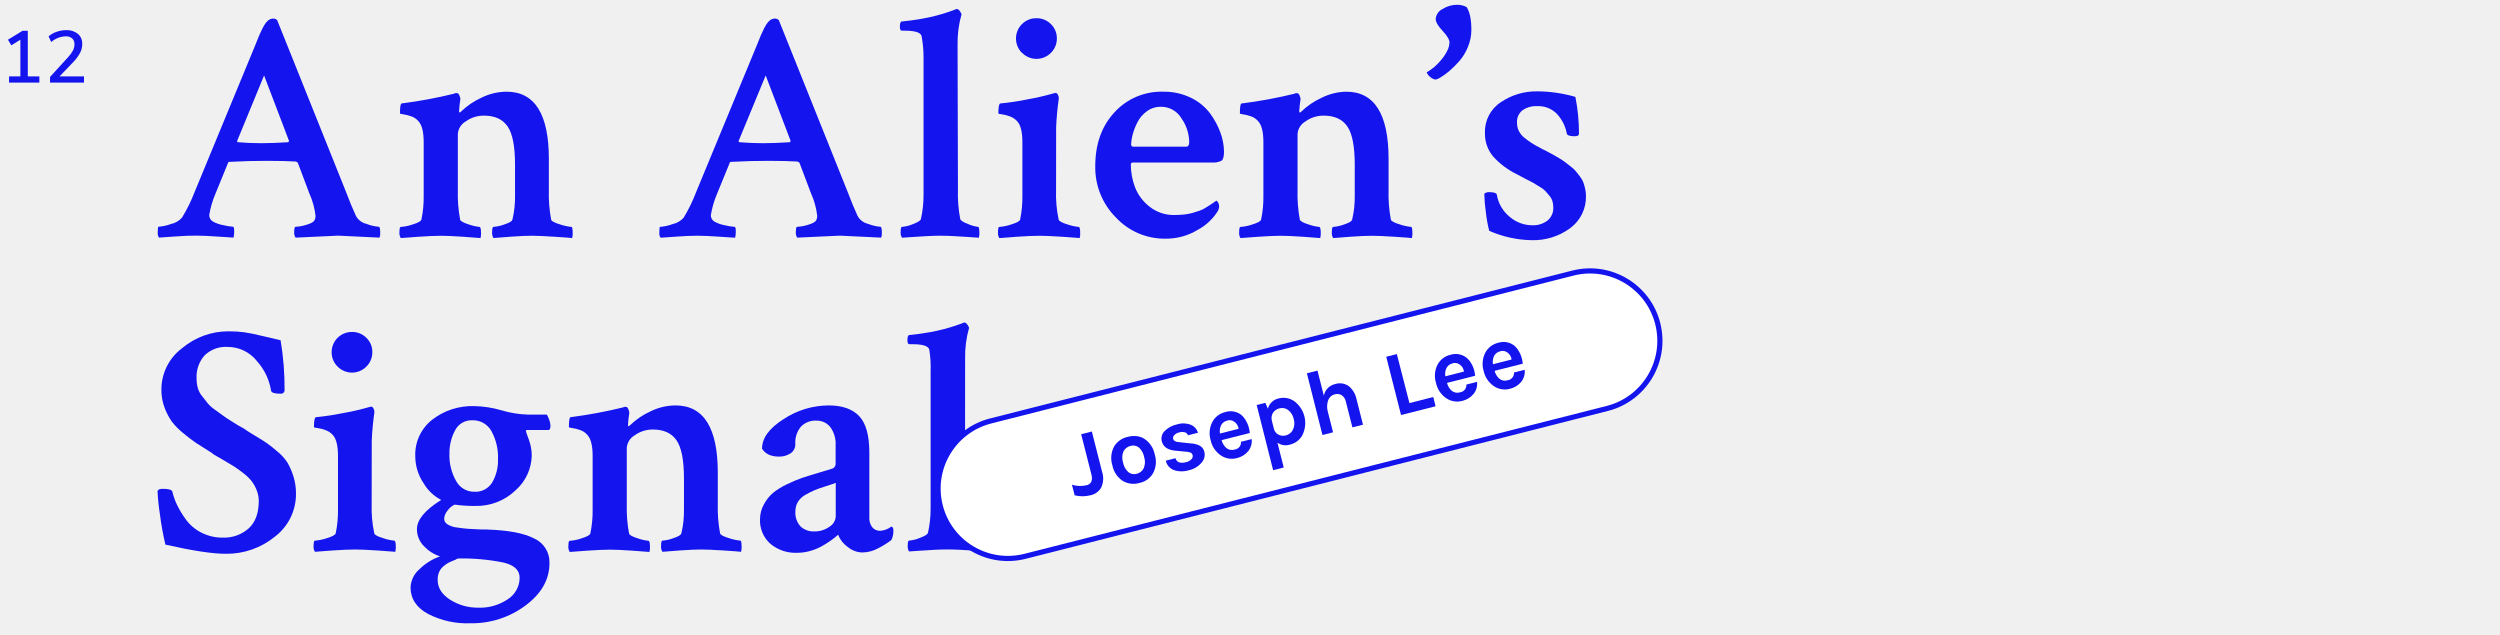
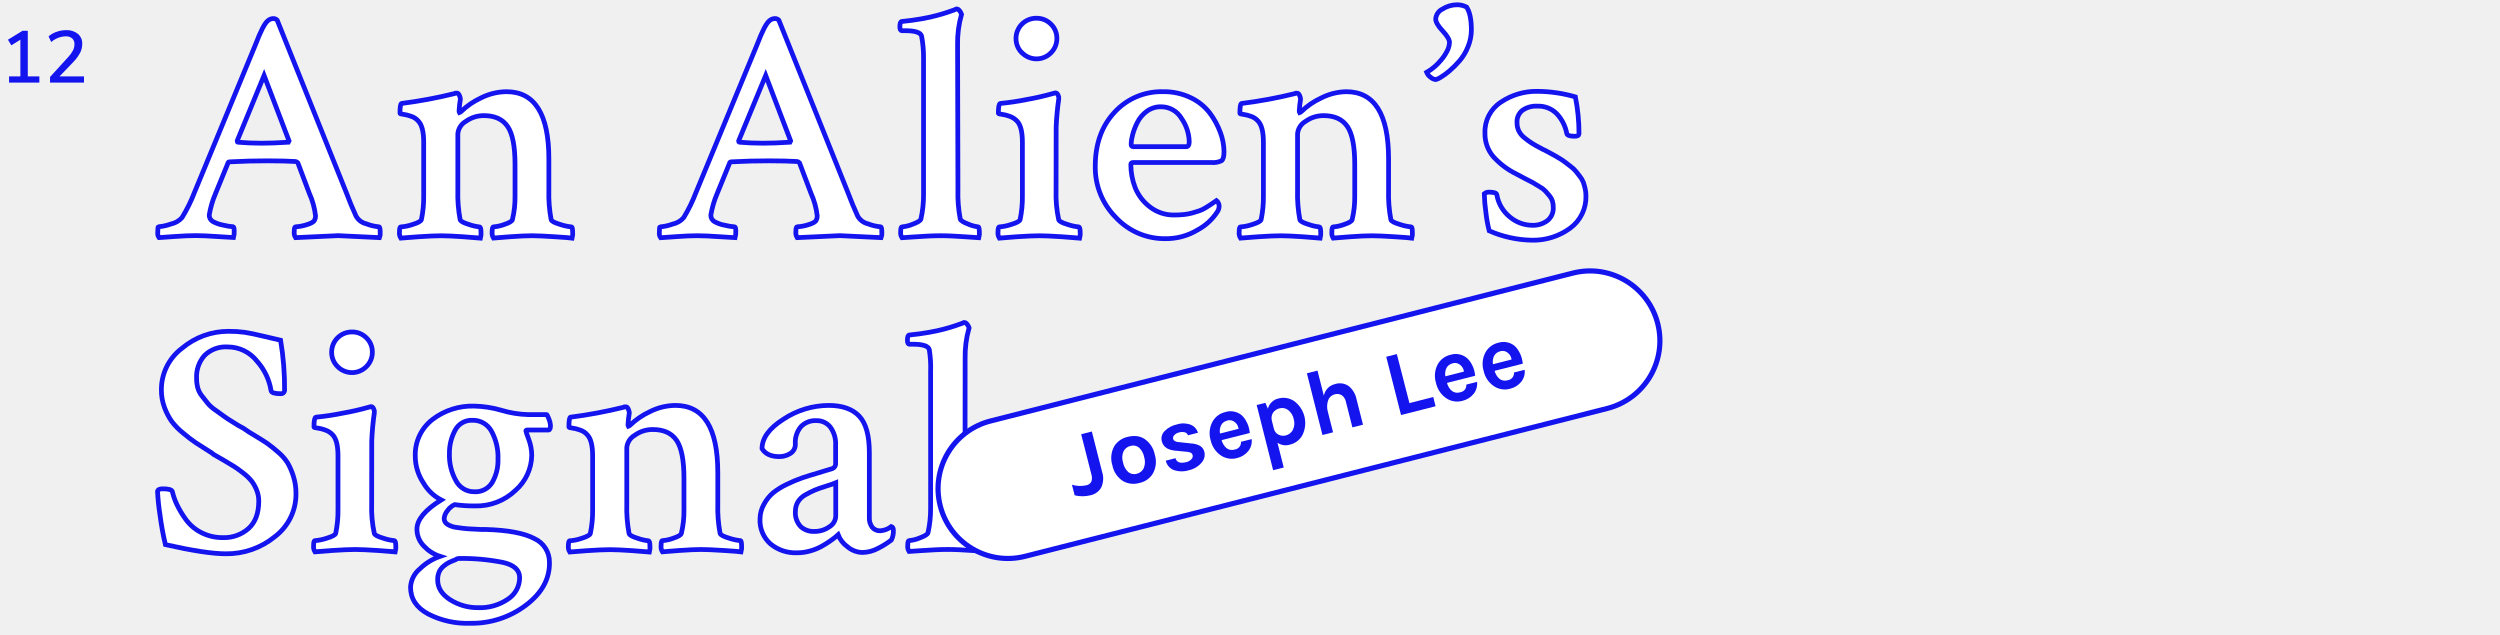
<svg xmlns="http://www.w3.org/2000/svg" id="Layer_1" data-name="Layer 1" viewBox="0 0 629.53 159.7">
  <defs>
-     <style>.cls-1{fill:#1414ef;}.cls-2{fill:#fff;stroke:#1414ef;stroke-miterlimit:10;stroke-width:1.3px;}</style>
+     <style>.cls-1{fill:#1414ef;}.cls-2,.cls-3{fill:#fff;stroke:#1414ef;stroke-miterlimit:10;}.cls-2{stroke-width:1.2px;}.cls-3{stroke-width:1.3px;}</style>
  </defs>
  <path class="cls-1" d="M7,19.23H9.91v1.57H2.28V19.23H5.13V10L2.85,11.41,2,10,5.67,7.75H7Z" />
  <path class="cls-1" d="M21.15,19.23v1.57H12.6V19.38l4.5-4.93a7.78,7.78,0,0,0,1.26-1.72,3.42,3.42,0,0,0,.39-1.54,1.94,1.94,0,0,0-.57-1.52,2.38,2.38,0,0,0-1.65-.52,5.82,5.82,0,0,0-3.63,1.43l-.67-1.41a5.66,5.66,0,0,1,2-1.15,7,7,0,0,1,2.39-.43,4.41,4.41,0,0,1,3,.94,3.16,3.16,0,0,1,1.09,2.53,4.89,4.89,0,0,1-.49,2.15,10,10,0,0,1-1.64,2.28L15,19.23Z" />
-   <path class="cls-1" d="M69.8,5.08,87.15,48.37q1.24,3.3,2.48,6a4,4,0,0,0,2.64,2,11,11,0,0,0,3.14.74c.22,0,.33.5.33,1.49a2.78,2.78,0,0,1-.17,1.24q-9.91-.5-10.41-.5t-10.74.5a2.33,2.33,0,0,1-.33-1.53c0-.8.11-1.2.33-1.2a10.65,10.65,0,0,0,2.73-.5q1.73-.5,2.06-1.16a2.36,2.36,0,0,0,.25-1.07,19,19,0,0,0-1.57-5.7L75,41a.91.91,0,0,0-.58-.33q-2.64-.16-7.1-.17t-9.42.25c-.33,0-.5.11-.5.33l-3.14,7.68a23.46,23.46,0,0,0-1.57,5.37,1.84,1.84,0,0,0,.91,1.65,8.27,8.27,0,0,0,2.6.91,14.26,14.26,0,0,0,2.52.41q.25.08.25,1.16a5.39,5.39,0,0,1-.17,1.57q-.41,0-3.88-.25t-5.62-.25q-2.15,0-5.08.21l-4.17.29a1.76,1.76,0,0,1-.33-1.24c0-1,.05-1.49.17-1.49a11.94,11.94,0,0,0,3.18-.7,5.1,5.1,0,0,0,2.77-1.61A39.26,39.26,0,0,0,49,48.37L64.35,11.2q1.9-5,3.06-5.95a2.11,2.11,0,0,1,1.4-.58A1.35,1.35,0,0,1,69.8,5.08ZM59.89,35.81q2.89.25,5.95.25,2.89,0,6.77-.25l.17-.33L66.5,19,59.72,35.48C59.72,35.71,59.78,35.81,59.89,35.81Z" />
-   <path class="cls-1" d="M127.55,23.09q10.66,0,10.66,16.94v7.85a34.56,34.56,0,0,0,.58,7.44q.16.58,2.27,1.2a12.65,12.65,0,0,0,2.85.62c.17,0,.26.4.29,1.2a4.69,4.69,0,0,1-.12,1.61q-.5-.08-4.34-.33T134,59.36q-2,0-5.49.25t-4.25.33a2.42,2.42,0,0,1-.33-1.57q0-1.24.33-1.24a9.82,9.82,0,0,0,2.77-.62q1.86-.62,2-1.2a23.72,23.72,0,0,0,.66-6V41.43q0-6.86-1.86-9.58t-5.91-2.73a7.65,7.65,0,0,0-4.63,1.45,4,4,0,0,0-2,3.1V47.88a34.6,34.6,0,0,0,.58,7.44q.16.58,2.19,1.2a11.88,11.88,0,0,0,2.69.62c.22,0,.34.4.37,1.2a4.67,4.67,0,0,1-.12,1.61q-.66-.08-4.34-.33t-5.58-.25q-2,0-5.74.25t-4.42.33a2.42,2.42,0,0,1-.33-1.57q0-1.24.33-1.24a11.52,11.52,0,0,0,3-.62q2-.62,2.19-1.2a27,27,0,0,0,.58-6V35.81q0-3.88-1.32-5.29a4,4,0,0,0-1.86-1.24,9.41,9.41,0,0,0-2-.5c-.52-.05-.79-.14-.79-.25q0-2.4.41-2.48a117.19,117.19,0,0,0,13.3-2.48.54.54,0,0,1,.21-.12.79.79,0,0,1,.25,0h.21c.22,0,.41.19.58.58a2.52,2.52,0,0,1,.25.91,28.17,28.17,0,0,0-.33,3,.65.65,0,0,0,.08.41,1.23,1.23,0,0,0,.41-.25,18.32,18.32,0,0,1,5.08-3.47A14.46,14.46,0,0,1,127.55,23.09Z" />
-   <path class="cls-1" d="M196.12,5.08l17.35,43.29q1.24,3.3,2.48,6a4,4,0,0,0,2.64,2,11,11,0,0,0,3.14.74q.33,0,.33,1.49a2.78,2.78,0,0,1-.17,1.24q-9.91-.5-10.41-.5t-10.74.5a2.33,2.33,0,0,1-.33-1.53c0-.8.11-1.2.33-1.2a10.64,10.64,0,0,0,2.73-.5q1.74-.5,2.07-1.16a2.37,2.37,0,0,0,.25-1.07,19,19,0,0,0-1.57-5.7L201.32,41a.91.91,0,0,0-.58-.33q-2.64-.16-7.1-.17t-9.42.25c-.33,0-.5.11-.5.33l-3.14,7.68A23.45,23.45,0,0,0,179,54.16a1.84,1.84,0,0,0,.91,1.65,8.28,8.28,0,0,0,2.6.91,14.25,14.25,0,0,0,2.52.41q.25.08.25,1.16a5.43,5.43,0,0,1-.17,1.57q-.41,0-3.88-.25t-5.62-.25q-2.15,0-5.08.21l-4.17.29a1.76,1.76,0,0,1-.33-1.24q0-1.49.17-1.49a11.93,11.93,0,0,0,3.18-.7,5.09,5.09,0,0,0,2.77-1.61,39.26,39.26,0,0,0,3.14-6.44L190.66,11.2q1.9-5,3.06-5.95a2.11,2.11,0,0,1,1.4-.58A1.35,1.35,0,0,1,196.12,5.08ZM186.2,35.81q2.89.25,5.95.25,2.89,0,6.77-.25l.17-.33L192.81,19,186,35.48C186,35.71,186.09,35.81,186.2,35.81Z" />
-   <path class="cls-1" d="M241.22,47.71a33.86,33.86,0,0,0,.58,7.44q.16.58,2,1.28a9,9,0,0,0,2.52.7c.17,0,.26.39.29,1.16a4.51,4.51,0,0,1-.12,1.57l-3.1-.21-3.51-.21q-1.57-.08-3-.08-1.57,0-3.14.08l-3.47.21-3.14.21a2.33,2.33,0,0,1-.33-1.53c0-.8.11-1.2.33-1.2a8.83,8.83,0,0,0,2.77-.7q1.86-.7,2-1.28a27.41,27.41,0,0,0,.66-6.11V14.67a28.8,28.8,0,0,0-.5-5.62q-.41-1.32-4.13-1.32h-.83q-.5,0-.5-1,0-1.32.5-1.32,2.56-.25,4.87-.66t3.84-.83q1.53-.41,2.64-.78t1.78-.62l.58-.25h.17c.22,0,.45.17.7.5a2.54,2.54,0,0,1,.45.83,26.1,26.1,0,0,0-1,7.77Z" />
-   <path class="cls-1" d="M265.93,47.88a30.36,30.36,0,0,0,.66,7.44q.16.58,2.23,1.2a12.15,12.15,0,0,0,2.81.62c.22,0,.34.4.37,1.2a4.7,4.7,0,0,1-.12,1.61q-.58-.08-4.42-.33t-5.66-.25q-2.07,0-5.82.25t-4.34.33a2.42,2.42,0,0,1-.33-1.57q0-1.24.33-1.24a12,12,0,0,0,3-.62q2.06-.62,2.23-1.2a27,27,0,0,0,.58-6V35.81q0-3.88-1.32-5.29a4.59,4.59,0,0,0-1.9-1.24,8.67,8.67,0,0,0-2-.5c-.55-.05-.83-.14-.83-.25q0-2.4.5-2.48a63.42,63.42,0,0,0,6.69-1,64.77,64.77,0,0,0,6.53-1.49,4.79,4.79,0,0,0,.66-.17q.41,0,.66.58a1.53,1.53,0,0,1,.17.91,70.85,70.85,0,0,0-.66,7.1ZM257.33,13.3a5,5,0,0,1-1.49-3.63A5.08,5.08,0,0,1,261,4.59a5,5,0,0,1,3.64,1.49,4.89,4.89,0,0,1,1.49,3.59,5,5,0,0,1-1.49,3.63,5.09,5.09,0,0,1-7.27,0Z" />
-   <path class="cls-1" d="M292.94,23.09a15.31,15.31,0,0,1,6.94,1.53,13.07,13.07,0,0,1,4.79,3.88,19.21,19.21,0,0,1,2.64,4.87,14.24,14.24,0,0,1,.91,4.83q0,1.82-.62,2.27a4.69,4.69,0,0,1-2.52.45H285.34q-.58,0-.58.5a16.06,16.06,0,0,0,1.07,5.78,11.36,11.36,0,0,0,3.68,4.87,9.72,9.72,0,0,0,6.24,2.07,22.66,22.66,0,0,0,2.4-.12,12.37,12.37,0,0,0,2.15-.41q1-.29,1.73-.54a7.09,7.09,0,0,0,1.53-.74l1.12-.7q.33-.21,1.65-1.12a1.36,1.36,0,0,1,.41.5,1.6,1.6,0,0,1,.25.83,2.54,2.54,0,0,1-.5,1.57,13.45,13.45,0,0,1-4.87,4.46,15.33,15.33,0,0,1-8.18,2.23A16.73,16.73,0,0,1,281,54.77a17.82,17.82,0,0,1-5.2-12.93q0-8.34,4.83-13.55A16,16,0,0,1,292.94,23.09Zm-.58,3.8A5.84,5.84,0,0,0,288.81,28a7.79,7.79,0,0,0-2.4,2.81,15.76,15.76,0,0,0-1.2,3.1,10.08,10.08,0,0,0-.37,2.44c0,.39.17.58.5.58h13.38q.74,0,.74-1.24a10.71,10.71,0,0,0-1.94-5.87A5.92,5.92,0,0,0,292.36,26.89Z" />
-   <path class="cls-1" d="M339,23.09q10.66,0,10.66,16.94v7.85a34.56,34.56,0,0,0,.58,7.44q.16.58,2.27,1.2a12.65,12.65,0,0,0,2.85.62c.17,0,.26.4.29,1.2a4.7,4.7,0,0,1-.12,1.61q-.5-.08-4.34-.33t-5.74-.25q-2,0-5.49.25t-4.25.33a2.42,2.42,0,0,1-.33-1.57q0-1.24.33-1.24a9.82,9.82,0,0,0,2.77-.62q1.86-.62,2-1.2a23.72,23.72,0,0,0,.66-6V41.43q0-6.86-1.86-9.58t-5.91-2.73a7.65,7.65,0,0,0-4.63,1.45,4,4,0,0,0-2,3.1V47.88a34.56,34.56,0,0,0,.58,7.44q.16.58,2.19,1.2a11.88,11.88,0,0,0,2.69.62c.22,0,.34.4.37,1.2a4.68,4.68,0,0,1-.12,1.61q-.66-.08-4.34-.33t-5.58-.25q-2,0-5.74.25t-4.42.33a2.42,2.42,0,0,1-.33-1.57q0-1.24.33-1.24a11.52,11.52,0,0,0,3-.62q2-.62,2.19-1.2a27,27,0,0,0,.58-6V35.81q0-3.88-1.32-5.29A4,4,0,0,0,315,29.29a9.41,9.41,0,0,0-2-.5c-.52-.05-.78-.14-.78-.25q0-2.4.41-2.48A117.17,117.17,0,0,0,326,23.59a.54.54,0,0,1,.21-.12.78.78,0,0,1,.25,0h.21c.22,0,.41.19.58.58a2.51,2.51,0,0,1,.25.91,28.12,28.12,0,0,0-.33,3,.65.65,0,0,0,.08.41,1.22,1.22,0,0,0,.41-.25,18.32,18.32,0,0,1,5.08-3.47A14.46,14.46,0,0,1,339,23.09Z" />
-   <path class="cls-1" d="M370.51,7.56a11.08,11.08,0,0,1-.87,4.25,12.38,12.38,0,0,1-2.11,3.51A24.55,24.55,0,0,1,365,17.85a15.82,15.82,0,0,1-2.27,1.65,3.81,3.81,0,0,1-1.2.54,2.39,2.39,0,0,1-1.28-.58,2.82,2.82,0,0,1-1-1.24,13,13,0,0,0,3.63-3.1,11.29,11.29,0,0,0,1.78-2.81A5.15,5.15,0,0,0,365,10.7q0-1.07-1.74-2.93t-1.73-3a3,3,0,0,1,1.69-2.48A6.88,6.88,0,0,1,367,1.2a5.15,5.15,0,0,1,2.31.58Q370.51,3.6,370.51,7.56Z" />
-   <path class="cls-1" d="M387.12,23a35.14,35.14,0,0,1,9.58,1.4,46.9,46.9,0,0,1,.91,9.25q0,.66-1.07.66-1.82,0-2-.66a10,10,0,0,0-2.44-4.92,6.46,6.46,0,0,0-5-2,5.93,5.93,0,0,0-3.76,1.07A3.67,3.67,0,0,0,382,30.86a4.8,4.8,0,0,0,.45,2.11,5.16,5.16,0,0,0,1.49,1.78,20.3,20.3,0,0,0,1.82,1.32q.78.5,2.35,1.32a5.35,5.35,0,0,0,.83.41l1.24.66,1.36.74,1.32.78a15.09,15.09,0,0,1,1.45,1l1.28,1a6.5,6.5,0,0,1,1.24,1.16q.37.5,1,1.28a5.32,5.32,0,0,1,.87,1.49,15.68,15.68,0,0,1,.45,1.57,7.67,7.67,0,0,1,.21,1.78,9.74,9.74,0,0,1-4,8.22,15.67,15.67,0,0,1-9.71,3A27.59,27.59,0,0,1,375,58.12a33,33,0,0,1-.83-4.58,40.35,40.35,0,0,1-.41-4.75,1.75,1.75,0,0,1,1.16-.41q1.9,0,2,.66a9.12,9.12,0,0,0,3.26,5.58,8.81,8.81,0,0,0,5.66,2.11,6,6,0,0,0,3.8-1.16,4,4,0,0,0,1.49-3.39,5.44,5.44,0,0,0-.21-1.53,4.06,4.06,0,0,0-.79-1.4l-1-1.16A6,6,0,0,0,387.66,47q-1.12-.66-1.65-1l-2.07-1.07q-1.53-.78-2.11-1.12A19.22,19.22,0,0,1,376,39.41a8.83,8.83,0,0,1-2.07-5.91,8.87,8.87,0,0,1,4-7.77A15.92,15.92,0,0,1,387.12,23Z" />
-   <path class="cls-1" d="M40.64,98.13a13,13,0,0,1,5.21-10.45,18.05,18.05,0,0,1,11.73-4.25,28.87,28.87,0,0,1,4,.25q1.74.25,4.83,1t4.25,1a73.67,73.67,0,0,1,1,12.72.9.9,0,0,1-1,.74q-2.23,0-2.4-.74A14.52,14.52,0,0,0,64.76,91a9.38,9.38,0,0,0-7.44-3.64,7.62,7.62,0,0,0-5.82,2.15,8.09,8.09,0,0,0-2,5.78,9.32,9.32,0,0,0,.29,2.35,5.81,5.81,0,0,0,1.16,2.19q.87,1.08,1.4,1.78a9.8,9.8,0,0,0,2.07,1.78q1.53,1.08,2.06,1.49t2.48,1.61a25,25,0,0,0,2.35,1.36,30.41,30.41,0,0,0,2.77,1.78q2.27,1.36,3.18,2a33.75,33.75,0,0,1,2.64,2.11,11.9,11.9,0,0,1,2.52,2.81,17,17,0,0,1,1.45,3.35,13.92,13.92,0,0,1,.66,4.34,13.41,13.41,0,0,1-5.33,10.91,19.11,19.11,0,0,1-12.35,4.3q-5,0-15.2-2.31a72.36,72.36,0,0,1-1.36-7.48,56,56,0,0,1-.62-5.91q.08-.66,1.32-.66,2.15,0,2.4.66A16.07,16.07,0,0,0,44.52,127a24,24,0,0,0,2.27,3.8,10.89,10.89,0,0,0,3.88,3.3,11.62,11.62,0,0,0,5.49,1.28,9.25,9.25,0,0,0,6.44-2.31q2.56-2.31,2.56-6.94a7.19,7.19,0,0,0-.54-2.73,9.53,9.53,0,0,0-1.24-2.23,12.09,12.09,0,0,0-2.07-2q-1.36-1.07-2.27-1.65t-2.68-1.61l-2.52-1.45a5.67,5.67,0,0,0-.91-.66q-2.4-1.49-3.63-2.31a39.76,39.76,0,0,1-3.18-2.44,16.33,16.33,0,0,1-2.93-3,15.6,15.6,0,0,1-1.78-3.47A12.42,12.42,0,0,1,40.64,98.13Z" />
-   <path class="cls-1" d="M93.59,126.88a30.36,30.36,0,0,0,.66,7.44q.16.58,2.23,1.2a12.15,12.15,0,0,0,2.81.62c.22,0,.34.4.37,1.2a4.67,4.67,0,0,1-.12,1.61q-.58-.08-4.42-.33t-5.66-.25q-2.07,0-5.82.25t-4.34.33a2.42,2.42,0,0,1-.33-1.57q0-1.24.33-1.24a12,12,0,0,0,3-.62q2.06-.62,2.23-1.2a27,27,0,0,0,.58-6V114.81q0-3.88-1.32-5.29a4.58,4.58,0,0,0-1.9-1.24,8.68,8.68,0,0,0-2-.5c-.55-.05-.83-.14-.83-.25q0-2.4.5-2.48a63.43,63.43,0,0,0,6.69-1,64.74,64.74,0,0,0,6.53-1.49,4.75,4.75,0,0,0,.66-.17q.41,0,.66.58a1.53,1.53,0,0,1,.17.91,70.85,70.85,0,0,0-.66,7.1ZM85,92.3a5,5,0,0,1-1.49-3.63,5.08,5.08,0,0,1,5.12-5.08,5,5,0,0,1,3.64,1.49,4.89,4.89,0,0,1,1.49,3.59,5,5,0,0,1-1.49,3.63,5.09,5.09,0,0,1-7.27,0Z" />
-   <path class="cls-1" d="M119.45,102.26a26.18,26.18,0,0,1,6.86,1.07,25.46,25.46,0,0,0,6.61,1.07h4.71c.11,0,.3.36.58,1.07a5.07,5.07,0,0,1,.41,1.65q0,1.16-.5,1.16h-5.37c-.22,0-.33.08-.33.25s.25.77.74,2.15a11.7,11.7,0,0,1,.74,4,12,12,0,0,1-4.09,8.8,14.16,14.16,0,0,1-10.2,3.92,34.19,34.19,0,0,1-5.12-.33,4.43,4.43,0,0,0-1.82,1.53,3.52,3.52,0,0,0-.83,2,1.7,1.7,0,0,0,.79,1.4,5.54,5.54,0,0,0,2.44.83q1.65.25,2.81.33t3.3.17h1.24q8.26.25,12.1,2.27a6.5,6.5,0,0,1,3.84,6.07q.08,6.2-5.95,10.74a22.57,22.57,0,0,1-14,4.54,21.47,21.47,0,0,1-10.53-2.31q-4.5-2.4-4.5-6.77a6.43,6.43,0,0,1,2.35-4.63,13.67,13.67,0,0,1,5.08-3.14,9.43,9.43,0,0,1-4-2.52,6,6,0,0,1-1.82-4.34q0-3.55,6.11-7.35a10.94,10.94,0,0,1-4.46-4.25,12.15,12.15,0,0,1-2.07-6.73,11.15,11.15,0,0,1,4.3-9.25A16.42,16.42,0,0,1,119.45,102.26Zm11.4,43.21q0-2.89-4.17-3.84a52.47,52.47,0,0,0-11.19-1,1.34,1.34,0,0,0-.41.08,3.71,3.71,0,0,0-.41.25q-1.07.41-1.65.7a7.11,7.11,0,0,0-1.32.91,4,4,0,0,0-1.12,1.45,4.8,4.8,0,0,0-.37,2q0,3,3.14,5a12.87,12.87,0,0,0,7,2,12.48,12.48,0,0,0,7.56-2.15A6.44,6.44,0,0,0,130.85,145.46Zm-17.68-31.23a13.08,13.08,0,0,0,1.65,6.82,5.13,5.13,0,0,0,4.63,2.77,4.91,4.91,0,0,0,4.5-2.35,11,11,0,0,0,1.45-5.82,13.57,13.57,0,0,0-1.65-7.1,5.28,5.28,0,0,0-4.79-2.73,4.66,4.66,0,0,0-4.38,2.56A12,12,0,0,0,113.17,114.24Z" />
-   <path class="cls-1" d="M170.09,102.09q10.66,0,10.66,16.94v7.85a34.56,34.56,0,0,0,.58,7.44q.16.58,2.27,1.2a12.65,12.65,0,0,0,2.85.62c.17,0,.26.4.29,1.2a4.69,4.69,0,0,1-.12,1.61q-.5-.08-4.34-.33t-5.74-.25q-2,0-5.49.25t-4.25.33a2.42,2.42,0,0,1-.33-1.57q0-1.24.33-1.24a9.82,9.82,0,0,0,2.77-.62q1.86-.62,2-1.2a23.72,23.72,0,0,0,.66-6v-7.85q0-6.86-1.86-9.58t-5.91-2.73a7.65,7.65,0,0,0-4.63,1.45,4,4,0,0,0-2,3.1v14.21a34.6,34.6,0,0,0,.58,7.44q.16.58,2.19,1.2a11.88,11.88,0,0,0,2.69.62c.22,0,.34.4.37,1.2a4.67,4.67,0,0,1-.12,1.61q-.66-.08-4.34-.33t-5.58-.25q-2,0-5.74.25t-4.42.33a2.42,2.42,0,0,1-.33-1.57q0-1.24.33-1.24a11.52,11.52,0,0,0,3-.62q2-.62,2.19-1.2a27,27,0,0,0,.58-6V114.81q0-3.88-1.32-5.29a4,4,0,0,0-1.86-1.24,9.41,9.41,0,0,0-2-.5c-.52-.05-.79-.14-.79-.25q0-2.4.41-2.48a117.19,117.19,0,0,0,13.3-2.48.54.54,0,0,1,.21-.12.79.79,0,0,1,.25,0h.21c.22,0,.41.19.58.58a2.52,2.52,0,0,1,.25.91,28.17,28.17,0,0,0-.33,3,.65.65,0,0,0,.08.41,1.23,1.23,0,0,0,.41-.25,18.32,18.32,0,0,1,5.08-3.47A14.46,14.46,0,0,1,170.09,102.09Z" />
-   <path class="cls-1" d="M208.67,102.09q5.12,0,7.68,2.69t2.56,9.21v16.28a3.77,3.77,0,0,0,.74,2.52,2.48,2.48,0,0,0,2,.87,5.15,5.15,0,0,0,2.81-1.07c.33.11.5.41.5.91a4.91,4.91,0,0,1-.5,2.48,20.45,20.45,0,0,1-3.3,2.07,8.61,8.61,0,0,1-4,1.07,6,6,0,0,1-3.72-1.41,6.77,6.77,0,0,1-2.4-3.06l-.62.54q-.54.46-1.49,1.12a24.47,24.47,0,0,1-2.15,1.32,13.18,13.18,0,0,1-2.81,1.12,12,12,0,0,1-3.26.45,9.86,9.86,0,0,1-6.73-2.27,7.85,7.85,0,0,1-2.6-6.24,7.61,7.61,0,0,1,1-3.72,9.89,9.89,0,0,1,2.27-2.85,16.91,16.91,0,0,1,3.55-2.19,33.8,33.8,0,0,1,3.84-1.61q1.61-.54,4.13-1.28t3.51-1.07a1.3,1.3,0,0,0,.74-1.32v-4.54a7.09,7.09,0,0,0-1.32-4.54,4.31,4.31,0,0,0-3.55-1.65,5,5,0,0,0-3.88,1.53,6.18,6.18,0,0,0-1.4,4.34A2.68,2.68,0,0,1,199,114.2a5.14,5.14,0,0,1-2.81.78q-3.06,0-4.3-2,0-4,5.41-7.43A20.72,20.72,0,0,1,208.67,102.09ZM205,133.82a6.4,6.4,0,0,0,3.84-1.16,3.27,3.27,0,0,0,1.61-2.64v-8.43q-.58.25-2.44.83t-2.85,1a22.56,22.56,0,0,0-2.31,1.16,5,5,0,0,0-1.94,1.82,4.55,4.55,0,0,0-.62,2.31,5.09,5.09,0,0,0,1.32,3.88A4.75,4.75,0,0,0,205,133.82Z" />
-   <path class="cls-1" d="M243,126.71a33.9,33.9,0,0,0,.58,7.44q.16.58,2,1.28a9,9,0,0,0,2.52.7q.25,0,.29,1.16a4.5,4.5,0,0,1-.12,1.57l-3.1-.21-3.51-.21q-1.57-.08-3-.08-1.57,0-3.14.08l-3.47.21-3.14.21a2.33,2.33,0,0,1-.33-1.53c0-.8.11-1.2.33-1.2a8.83,8.83,0,0,0,2.77-.7q1.86-.7,2-1.28a27.38,27.38,0,0,0,.66-6.11V93.67A28.76,28.76,0,0,0,234,88q-.41-1.32-4.13-1.32H229q-.5,0-.5-1,0-1.32.5-1.32,2.56-.25,4.87-.66t3.84-.83q1.53-.41,2.64-.78t1.78-.62l.58-.25h.17c.22,0,.45.17.7.5a2.54,2.54,0,0,1,.45.83,26.11,26.11,0,0,0-1,7.77Z" />
-   <rect class="cls-2" x="233.89" y="86.86" width="186.41" height="35.17" rx="17.58" ry="17.58" transform="translate(-15.64 83.71) rotate(-14.25)" />
+   <path class="cls-2" d="M69.8,5.08,87.15,48.37q1.24,3.3,2.48,6a4,4,0,0,0,2.64,2,11,11,0,0,0,3.14.74c.22,0,.33.5.33,1.49a2.78,2.78,0,0,1-.17,1.24q-9.91-.5-10.41-.5t-10.74.5a2.33,2.33,0,0,1-.33-1.53c0-.8.11-1.2.33-1.2a10.65,10.65,0,0,0,2.73-.5q1.73-.5,2.06-1.16a2.36,2.36,0,0,0,.25-1.07,19,19,0,0,0-1.57-5.7L75,41a.91.91,0,0,0-.58-.33q-2.64-.16-7.1-.17t-9.42.25c-.33,0-.5.11-.5.33l-3.14,7.68a23.46,23.46,0,0,0-1.57,5.37,1.84,1.84,0,0,0,.91,1.65,8.27,8.27,0,0,0,2.6.91,14.26,14.26,0,0,0,2.52.41q.25.08.25,1.16a5.39,5.39,0,0,1-.17,1.57q-.41,0-3.88-.25t-5.62-.25q-2.15,0-5.08.21l-4.17.29a1.76,1.76,0,0,1-.33-1.24c0-1,.05-1.49.17-1.49a11.94,11.94,0,0,0,3.18-.7,5.1,5.1,0,0,0,2.77-1.61A39.26,39.26,0,0,0,49,48.37L64.35,11.2q1.9-5,3.06-5.95a2.11,2.11,0,0,1,1.4-.58A1.35,1.35,0,0,1,69.8,5.08ZM59.89,35.81q2.89.25,5.95.25,2.89,0,6.77-.25l.17-.33L66.5,19,59.72,35.48C59.72,35.71,59.78,35.81,59.89,35.81Z" />
+   <path class="cls-2" d="M127.55,23.09q10.66,0,10.66,16.94v7.85a34.56,34.56,0,0,0,.58,7.44q.16.58,2.27,1.2a12.65,12.65,0,0,0,2.85.62c.17,0,.26.4.29,1.2a4.69,4.69,0,0,1-.12,1.61q-.5-.08-4.34-.33T134,59.36q-2,0-5.49.25t-4.25.33a2.42,2.42,0,0,1-.33-1.57q0-1.24.33-1.24a9.82,9.82,0,0,0,2.77-.62q1.86-.62,2-1.2a23.72,23.72,0,0,0,.66-6V41.43q0-6.86-1.86-9.58t-5.91-2.73a7.65,7.65,0,0,0-4.63,1.45,4,4,0,0,0-2,3.1V47.88a34.6,34.6,0,0,0,.58,7.44q.16.58,2.19,1.2a11.88,11.88,0,0,0,2.69.62c.22,0,.34.4.37,1.2a4.67,4.67,0,0,1-.12,1.61q-.66-.08-4.34-.33t-5.58-.25q-2,0-5.74.25t-4.42.33a2.42,2.42,0,0,1-.33-1.57q0-1.24.33-1.24a11.52,11.52,0,0,0,3-.62q2-.62,2.19-1.2a27,27,0,0,0,.58-6V35.81q0-3.88-1.32-5.29a4,4,0,0,0-1.86-1.24,9.41,9.41,0,0,0-2-.5c-.52-.05-.79-.14-.79-.25q0-2.4.41-2.48a117.19,117.19,0,0,0,13.3-2.48.54.54,0,0,1,.21-.12.79.79,0,0,1,.25,0h.21c.22,0,.41.19.58.58a2.52,2.52,0,0,1,.25.91,28.17,28.17,0,0,0-.33,3,.65.65,0,0,0,.08.41,1.23,1.23,0,0,0,.41-.25,18.32,18.32,0,0,1,5.08-3.47A14.46,14.46,0,0,1,127.55,23.09Z" />
+   <path class="cls-2" d="M196.12,5.08l17.35,43.29q1.24,3.3,2.48,6a4,4,0,0,0,2.64,2,11,11,0,0,0,3.14.74q.33,0,.33,1.49a2.78,2.78,0,0,1-.17,1.24q-9.91-.5-10.41-.5t-10.74.5a2.33,2.33,0,0,1-.33-1.53c0-.8.11-1.2.33-1.2a10.64,10.64,0,0,0,2.73-.5q1.74-.5,2.07-1.16a2.37,2.37,0,0,0,.25-1.07,19,19,0,0,0-1.57-5.7L201.32,41a.91.91,0,0,0-.58-.33q-2.64-.16-7.1-.17t-9.42.25c-.33,0-.5.11-.5.33l-3.14,7.68A23.45,23.45,0,0,0,179,54.16a1.84,1.84,0,0,0,.91,1.65,8.28,8.28,0,0,0,2.6.91,14.25,14.25,0,0,0,2.52.41q.25.08.25,1.16a5.43,5.43,0,0,1-.17,1.57q-.41,0-3.88-.25t-5.62-.25q-2.15,0-5.08.21l-4.17.29a1.76,1.76,0,0,1-.33-1.24q0-1.49.17-1.49a11.93,11.93,0,0,0,3.18-.7,5.09,5.09,0,0,0,2.77-1.61,39.26,39.26,0,0,0,3.14-6.44L190.66,11.2q1.9-5,3.06-5.95a2.11,2.11,0,0,1,1.4-.58A1.35,1.35,0,0,1,196.12,5.08ZM186.2,35.81q2.89.25,5.95.25,2.89,0,6.77-.25l.17-.33L192.81,19,186,35.48C186,35.71,186.09,35.81,186.2,35.81Z" />
+   <path class="cls-2" d="M241.22,47.71a33.86,33.86,0,0,0,.58,7.44q.16.58,2,1.28a9,9,0,0,0,2.52.7c.17,0,.26.39.29,1.16a4.51,4.51,0,0,1-.12,1.57l-3.1-.21-3.51-.21q-1.57-.08-3-.08-1.57,0-3.14.08l-3.47.21-3.14.21a2.33,2.33,0,0,1-.33-1.53c0-.8.11-1.2.33-1.2a8.83,8.83,0,0,0,2.77-.7q1.86-.7,2-1.28a27.41,27.41,0,0,0,.66-6.11V14.67a28.8,28.8,0,0,0-.5-5.62q-.41-1.32-4.13-1.32h-.83q-.5,0-.5-1,0-1.32.5-1.32,2.56-.25,4.87-.66t3.84-.83q1.53-.41,2.64-.78t1.78-.62l.58-.25h.17c.22,0,.45.17.7.5a2.54,2.54,0,0,1,.45.83,26.1,26.1,0,0,0-1,7.77Z" />
+   <path class="cls-2" d="M265.93,47.88a30.36,30.36,0,0,0,.66,7.44q.16.58,2.23,1.2a12.15,12.15,0,0,0,2.81.62c.22,0,.34.4.37,1.2a4.7,4.7,0,0,1-.12,1.61q-.58-.08-4.42-.33t-5.66-.25q-2.07,0-5.82.25t-4.34.33a2.42,2.42,0,0,1-.33-1.57q0-1.24.33-1.24a12,12,0,0,0,3-.62q2.06-.62,2.23-1.2a27,27,0,0,0,.58-6V35.81q0-3.88-1.32-5.29a4.59,4.59,0,0,0-1.9-1.24,8.67,8.67,0,0,0-2-.5c-.55-.05-.83-.14-.83-.25q0-2.4.5-2.48a63.42,63.42,0,0,0,6.69-1,64.77,64.77,0,0,0,6.53-1.49,4.79,4.79,0,0,0,.66-.17q.41,0,.66.58a1.53,1.53,0,0,1,.17.91,70.85,70.85,0,0,0-.66,7.1ZM257.33,13.3a5,5,0,0,1-1.49-3.63A5.08,5.08,0,0,1,261,4.59a5,5,0,0,1,3.64,1.49,4.89,4.89,0,0,1,1.49,3.59,5,5,0,0,1-1.49,3.63,5.09,5.09,0,0,1-7.27,0Z" />
+   <path class="cls-2" d="M292.94,23.09a15.31,15.31,0,0,1,6.94,1.53,13.07,13.07,0,0,1,4.79,3.88,19.21,19.21,0,0,1,2.64,4.87,14.24,14.24,0,0,1,.91,4.83q0,1.82-.62,2.27a4.69,4.69,0,0,1-2.52.45H285.34q-.58,0-.58.5a16.06,16.06,0,0,0,1.07,5.78,11.36,11.36,0,0,0,3.68,4.87,9.72,9.72,0,0,0,6.24,2.07,22.66,22.66,0,0,0,2.4-.12,12.37,12.37,0,0,0,2.15-.41q1-.29,1.73-.54a7.09,7.09,0,0,0,1.53-.74l1.12-.7q.33-.21,1.65-1.12a1.36,1.36,0,0,1,.41.5,1.6,1.6,0,0,1,.25.83,2.54,2.54,0,0,1-.5,1.57,13.45,13.45,0,0,1-4.87,4.46,15.33,15.33,0,0,1-8.18,2.23A16.73,16.73,0,0,1,281,54.77a17.82,17.82,0,0,1-5.2-12.93q0-8.34,4.83-13.55A16,16,0,0,1,292.94,23.09Zm-.58,3.8A5.84,5.84,0,0,0,288.81,28a7.79,7.79,0,0,0-2.4,2.81,15.76,15.76,0,0,0-1.2,3.1,10.08,10.08,0,0,0-.37,2.44c0,.39.17.58.5.58h13.38q.74,0,.74-1.24a10.71,10.71,0,0,0-1.94-5.87A5.92,5.92,0,0,0,292.36,26.89Z" />
+   <path class="cls-2" d="M339,23.09q10.66,0,10.66,16.94v7.85a34.56,34.56,0,0,0,.58,7.44q.16.58,2.27,1.2a12.65,12.65,0,0,0,2.85.62c.17,0,.26.4.29,1.2a4.7,4.7,0,0,1-.12,1.61q-.5-.08-4.34-.33t-5.74-.25q-2,0-5.49.25t-4.25.33a2.42,2.42,0,0,1-.33-1.57q0-1.24.33-1.24a9.82,9.82,0,0,0,2.77-.62q1.86-.62,2-1.2a23.72,23.72,0,0,0,.66-6V41.43q0-6.86-1.86-9.58t-5.91-2.73a7.65,7.65,0,0,0-4.63,1.45,4,4,0,0,0-2,3.1V47.88a34.56,34.56,0,0,0,.58,7.44q.16.58,2.19,1.2a11.88,11.88,0,0,0,2.69.62c.22,0,.34.4.37,1.2a4.68,4.68,0,0,1-.12,1.61q-.66-.08-4.34-.33t-5.58-.25q-2,0-5.74.25t-4.42.33a2.42,2.42,0,0,1-.33-1.57q0-1.24.33-1.24a11.52,11.52,0,0,0,3-.62q2-.62,2.19-1.2a27,27,0,0,0,.58-6V35.81q0-3.88-1.32-5.29A4,4,0,0,0,315,29.29a9.41,9.41,0,0,0-2-.5c-.52-.05-.78-.14-.78-.25q0-2.4.41-2.48A117.17,117.17,0,0,0,326,23.59a.54.54,0,0,1,.21-.12.78.78,0,0,1,.25,0h.21c.22,0,.41.19.58.58a2.51,2.51,0,0,1,.25.91,28.12,28.12,0,0,0-.33,3,.65.65,0,0,0,.08.41,1.22,1.22,0,0,0,.41-.25,18.32,18.32,0,0,1,5.08-3.47A14.46,14.46,0,0,1,339,23.09Z" />
+   <path class="cls-2" d="M370.51,7.56a11.08,11.08,0,0,1-.87,4.25,12.38,12.38,0,0,1-2.11,3.51A24.55,24.55,0,0,1,365,17.85a15.82,15.82,0,0,1-2.27,1.65,3.81,3.81,0,0,1-1.2.54,2.39,2.39,0,0,1-1.28-.58,2.82,2.82,0,0,1-1-1.24,13,13,0,0,0,3.63-3.1,11.29,11.29,0,0,0,1.78-2.81A5.15,5.15,0,0,0,365,10.7q0-1.07-1.74-2.93t-1.73-3a3,3,0,0,1,1.69-2.48A6.88,6.88,0,0,1,367,1.2a5.15,5.15,0,0,1,2.31.58Q370.51,3.6,370.51,7.56Z" />
+   <path class="cls-2" d="M387.12,23a35.14,35.14,0,0,1,9.58,1.4,46.9,46.9,0,0,1,.91,9.25q0,.66-1.07.66-1.82,0-2-.66a10,10,0,0,0-2.44-4.92,6.46,6.46,0,0,0-5-2,5.93,5.93,0,0,0-3.76,1.07A3.67,3.67,0,0,0,382,30.86a4.8,4.8,0,0,0,.45,2.11,5.16,5.16,0,0,0,1.49,1.78,20.3,20.3,0,0,0,1.82,1.32q.78.5,2.35,1.32a5.35,5.35,0,0,0,.83.41l1.24.66,1.36.74,1.32.78a15.09,15.09,0,0,1,1.45,1l1.28,1a6.5,6.5,0,0,1,1.24,1.16q.37.5,1,1.28a5.32,5.32,0,0,1,.87,1.49,15.68,15.68,0,0,1,.45,1.57,7.67,7.67,0,0,1,.21,1.78,9.74,9.74,0,0,1-4,8.22,15.67,15.67,0,0,1-9.71,3A27.59,27.59,0,0,1,375,58.12a33,33,0,0,1-.83-4.58,40.35,40.35,0,0,1-.41-4.75,1.75,1.75,0,0,1,1.16-.41q1.9,0,2,.66a9.12,9.12,0,0,0,3.26,5.58,8.81,8.81,0,0,0,5.66,2.11,6,6,0,0,0,3.8-1.16,4,4,0,0,0,1.49-3.39,5.44,5.44,0,0,0-.21-1.53,4.06,4.06,0,0,0-.79-1.4l-1-1.16A6,6,0,0,0,387.66,47q-1.12-.66-1.65-1l-2.07-1.07q-1.53-.78-2.11-1.12A19.22,19.22,0,0,1,376,39.41a8.83,8.83,0,0,1-2.07-5.91,8.87,8.87,0,0,1,4-7.77A15.92,15.92,0,0,1,387.12,23Z" />
+   <path class="cls-2" d="M40.64,98.13a13,13,0,0,1,5.21-10.45,18.05,18.05,0,0,1,11.73-4.25,28.87,28.87,0,0,1,4,.25q1.74.25,4.83,1t4.25,1a73.67,73.67,0,0,1,1,12.72.9.9,0,0,1-1,.74q-2.23,0-2.4-.74A14.52,14.52,0,0,0,64.76,91a9.38,9.38,0,0,0-7.44-3.64,7.62,7.62,0,0,0-5.82,2.15,8.09,8.09,0,0,0-2,5.78,9.32,9.32,0,0,0,.29,2.35,5.81,5.81,0,0,0,1.16,2.19q.87,1.08,1.4,1.78a9.8,9.8,0,0,0,2.07,1.78q1.53,1.08,2.06,1.49t2.48,1.61a25,25,0,0,0,2.35,1.36,30.41,30.41,0,0,0,2.77,1.78q2.27,1.36,3.18,2a33.75,33.75,0,0,1,2.64,2.11,11.9,11.9,0,0,1,2.52,2.81,17,17,0,0,1,1.45,3.35,13.92,13.92,0,0,1,.66,4.34,13.41,13.41,0,0,1-5.33,10.91,19.11,19.11,0,0,1-12.35,4.3q-5,0-15.2-2.31a72.36,72.36,0,0,1-1.36-7.48,56,56,0,0,1-.62-5.91q.08-.66,1.32-.66,2.15,0,2.4.66A16.07,16.07,0,0,0,44.52,127a24,24,0,0,0,2.27,3.8,10.89,10.89,0,0,0,3.88,3.3,11.62,11.62,0,0,0,5.49,1.28,9.25,9.25,0,0,0,6.44-2.31q2.56-2.31,2.56-6.94a7.19,7.19,0,0,0-.54-2.73,9.53,9.53,0,0,0-1.24-2.23,12.09,12.09,0,0,0-2.07-2q-1.36-1.07-2.27-1.65t-2.68-1.61l-2.52-1.45a5.67,5.67,0,0,0-.91-.66q-2.4-1.49-3.63-2.31a39.76,39.76,0,0,1-3.18-2.44,16.33,16.33,0,0,1-2.93-3,15.6,15.6,0,0,1-1.78-3.47A12.42,12.42,0,0,1,40.64,98.13Z" />
+   <path class="cls-2" d="M93.59,126.88a30.36,30.36,0,0,0,.66,7.44q.16.58,2.23,1.2a12.15,12.15,0,0,0,2.81.62c.22,0,.34.4.37,1.2a4.67,4.67,0,0,1-.12,1.61q-.58-.08-4.42-.33t-5.66-.25q-2.07,0-5.82.25t-4.34.33a2.42,2.42,0,0,1-.33-1.57q0-1.24.33-1.24a12,12,0,0,0,3-.62q2.06-.62,2.23-1.2a27,27,0,0,0,.58-6V114.81q0-3.88-1.32-5.29a4.58,4.58,0,0,0-1.9-1.24,8.68,8.68,0,0,0-2-.5c-.55-.05-.83-.14-.83-.25q0-2.4.5-2.48a63.43,63.43,0,0,0,6.69-1,64.74,64.74,0,0,0,6.53-1.49,4.75,4.75,0,0,0,.66-.17q.41,0,.66.58a1.53,1.53,0,0,1,.17.91,70.85,70.85,0,0,0-.66,7.1ZM85,92.3a5,5,0,0,1-1.49-3.63,5.08,5.08,0,0,1,5.12-5.08,5,5,0,0,1,3.64,1.49,4.89,4.89,0,0,1,1.49,3.59,5,5,0,0,1-1.49,3.63,5.09,5.09,0,0,1-7.27,0Z" />
+   <path class="cls-2" d="M119.45,102.26a26.18,26.18,0,0,1,6.86,1.07,25.46,25.46,0,0,0,6.61,1.07h4.71c.11,0,.3.36.58,1.07a5.07,5.07,0,0,1,.41,1.65q0,1.16-.5,1.16h-5.37c-.22,0-.33.08-.33.25s.25.77.74,2.15a11.7,11.7,0,0,1,.74,4,12,12,0,0,1-4.09,8.8,14.16,14.16,0,0,1-10.2,3.92,34.19,34.19,0,0,1-5.12-.33,4.43,4.43,0,0,0-1.82,1.53,3.52,3.52,0,0,0-.83,2,1.7,1.7,0,0,0,.79,1.4,5.54,5.54,0,0,0,2.44.83q1.65.25,2.81.33t3.3.17h1.24q8.26.25,12.1,2.27a6.5,6.5,0,0,1,3.84,6.07q.08,6.2-5.95,10.74a22.57,22.57,0,0,1-14,4.54,21.47,21.47,0,0,1-10.53-2.31q-4.5-2.4-4.5-6.77a6.43,6.43,0,0,1,2.35-4.63,13.67,13.67,0,0,1,5.08-3.14,9.43,9.43,0,0,1-4-2.52,6,6,0,0,1-1.82-4.34q0-3.55,6.11-7.35a10.94,10.94,0,0,1-4.46-4.25,12.15,12.15,0,0,1-2.07-6.73,11.15,11.15,0,0,1,4.3-9.25A16.42,16.42,0,0,1,119.45,102.26Zm11.4,43.21q0-2.89-4.17-3.84a52.47,52.47,0,0,0-11.19-1,1.34,1.34,0,0,0-.41.08,3.71,3.71,0,0,0-.41.25q-1.07.41-1.65.7a7.11,7.11,0,0,0-1.32.91,4,4,0,0,0-1.12,1.45,4.8,4.8,0,0,0-.37,2q0,3,3.14,5a12.87,12.87,0,0,0,7,2,12.48,12.48,0,0,0,7.56-2.15A6.44,6.44,0,0,0,130.85,145.46Zm-17.68-31.23a13.08,13.08,0,0,0,1.65,6.82,5.13,5.13,0,0,0,4.63,2.77,4.91,4.91,0,0,0,4.5-2.35,11,11,0,0,0,1.45-5.82,13.57,13.57,0,0,0-1.65-7.1,5.28,5.28,0,0,0-4.79-2.73,4.66,4.66,0,0,0-4.38,2.56A12,12,0,0,0,113.17,114.24Z" />
+   <path class="cls-2" d="M170.09,102.09q10.66,0,10.66,16.94v7.85a34.56,34.56,0,0,0,.58,7.44q.16.58,2.27,1.2a12.65,12.65,0,0,0,2.85.62c.17,0,.26.4.29,1.2a4.69,4.69,0,0,1-.12,1.61q-.5-.08-4.34-.33t-5.74-.25q-2,0-5.49.25t-4.25.33a2.42,2.42,0,0,1-.33-1.57q0-1.24.33-1.24a9.82,9.82,0,0,0,2.77-.62q1.86-.62,2-1.2a23.72,23.72,0,0,0,.66-6v-7.85q0-6.86-1.86-9.58t-5.91-2.73a7.65,7.65,0,0,0-4.63,1.45,4,4,0,0,0-2,3.1v14.21a34.6,34.6,0,0,0,.58,7.44q.16.58,2.19,1.2a11.88,11.88,0,0,0,2.69.62c.22,0,.34.4.37,1.2a4.67,4.67,0,0,1-.12,1.61q-.66-.08-4.34-.33t-5.58-.25q-2,0-5.74.25t-4.42.33a2.42,2.42,0,0,1-.33-1.57q0-1.24.33-1.24a11.52,11.52,0,0,0,3-.62q2-.62,2.19-1.2a27,27,0,0,0,.58-6V114.81q0-3.88-1.32-5.29a4,4,0,0,0-1.86-1.24,9.41,9.41,0,0,0-2-.5c-.52-.05-.79-.14-.79-.25q0-2.4.41-2.48a117.19,117.19,0,0,0,13.3-2.48.54.54,0,0,1,.21-.12.79.79,0,0,1,.25,0h.21c.22,0,.41.19.58.58a2.52,2.52,0,0,1,.25.91,28.17,28.17,0,0,0-.33,3,.65.65,0,0,0,.08.41,1.23,1.23,0,0,0,.41-.25,18.32,18.32,0,0,1,5.08-3.47A14.46,14.46,0,0,1,170.09,102.09Z" />
+   <path class="cls-2" d="M208.67,102.09q5.12,0,7.68,2.69t2.56,9.21v16.28a3.77,3.77,0,0,0,.74,2.52,2.48,2.48,0,0,0,2,.87,5.15,5.15,0,0,0,2.81-1.07c.33.11.5.41.5.91a4.91,4.91,0,0,1-.5,2.48,20.45,20.45,0,0,1-3.3,2.07,8.61,8.61,0,0,1-4,1.07,6,6,0,0,1-3.72-1.41,6.77,6.77,0,0,1-2.4-3.06l-.62.54q-.54.46-1.49,1.12a24.47,24.47,0,0,1-2.15,1.32,13.18,13.18,0,0,1-2.81,1.12,12,12,0,0,1-3.26.45,9.86,9.86,0,0,1-6.73-2.27,7.85,7.85,0,0,1-2.6-6.24,7.61,7.61,0,0,1,1-3.72,9.89,9.89,0,0,1,2.27-2.85,16.91,16.91,0,0,1,3.55-2.19,33.8,33.8,0,0,1,3.84-1.61q1.61-.54,4.13-1.28t3.51-1.07a1.3,1.3,0,0,0,.74-1.32v-4.54a7.09,7.09,0,0,0-1.32-4.54,4.31,4.31,0,0,0-3.55-1.65,5,5,0,0,0-3.88,1.53,6.18,6.18,0,0,0-1.4,4.34A2.68,2.68,0,0,1,199,114.2a5.14,5.14,0,0,1-2.81.78q-3.06,0-4.3-2,0-4,5.41-7.43A20.72,20.72,0,0,1,208.67,102.09ZM205,133.82a6.4,6.4,0,0,0,3.84-1.16,3.27,3.27,0,0,0,1.61-2.64v-8.43q-.58.25-2.44.83t-2.85,1a22.56,22.56,0,0,0-2.31,1.16,5,5,0,0,0-1.94,1.82,4.55,4.55,0,0,0-.62,2.31,5.09,5.09,0,0,0,1.32,3.88A4.75,4.75,0,0,0,205,133.82Z" />
+   <path class="cls-2" d="M243,126.71a33.9,33.9,0,0,0,.58,7.44q.16.58,2,1.28a9,9,0,0,0,2.52.7q.25,0,.29,1.16a4.5,4.5,0,0,1-.12,1.57l-3.1-.21-3.51-.21q-1.57-.08-3-.08-1.57,0-3.14.08l-3.47.21-3.14.21a2.33,2.33,0,0,1-.33-1.53c0-.8.11-1.2.33-1.2a8.83,8.83,0,0,0,2.77-.7q1.86-.7,2-1.28a27.38,27.38,0,0,0,.66-6.11V93.67A28.76,28.76,0,0,0,234,88q-.41-1.32-4.13-1.32H229q-.5,0-.5-1,0-1.32.5-1.32,2.56-.25,4.87-.66t3.84-.83q1.53-.41,2.64-.78t1.78-.62l.58-.25h.17c.22,0,.45.17.7.5a2.54,2.54,0,0,1,.45.83,26.11,26.11,0,0,0-1,7.77Z" />
+   <rect class="cls-3" x="233.89" y="86.86" width="186.41" height="35.17" rx="17.58" ry="17.58" transform="translate(-15.64 83.71) rotate(-14.25)" />
  <path class="cls-1" d="M270.61,124.73l-.68-2.67a7,7,0,0,0,3.62.14,1.74,1.74,0,0,0,1.27-.92,2.86,2.86,0,0,0,0-1.83l-2.57-10.11,2.69-.68,2.57,10.11a5.36,5.36,0,0,1-.26,4.09,4.11,4.11,0,0,1-2.7,1.87A8.3,8.3,0,0,1,270.61,124.73Z" />
  <path class="cls-1" d="M284,110a6.28,6.28,0,0,1,2.17-.18,4.49,4.49,0,0,1,1.95.65,6.17,6.17,0,0,1,2.67,4,6.1,6.1,0,0,1-.46,4.74,5.14,5.14,0,0,1-3.39,2.4,5.3,5.3,0,0,1-4.17-.48,6.05,6.05,0,0,1-2.66-3.95,6.12,6.12,0,0,1,.45-4.78A5.3,5.3,0,0,1,284,110Zm4.12,5.12a4.34,4.34,0,0,0-1.34-2.44,2.33,2.33,0,0,0-2.11-.39,2.6,2.6,0,0,0-1.76,1.37,4,4,0,0,0-.11,2.81,4.29,4.29,0,0,0,1.35,2.44,2.35,2.35,0,0,0,2.11.39A2.59,2.59,0,0,0,288,117.9,4,4,0,0,0,288.11,115.09Z" />
  <path class="cls-1" d="M296,115.38q.44,1.55,2.68,1a2.56,2.56,0,0,0,1.32-.73,1.09,1.09,0,0,0,.33-1,1,1,0,0,0-.53-.68,3.43,3.43,0,0,0-1.19-.23l-2.61-.25q-2.9-.25-3.44-2.35a2.68,2.68,0,0,1,.68-2.57,6.12,6.12,0,0,1,3.15-1.7,5.21,5.21,0,0,1,3.49.1,3.11,3.11,0,0,1,1.78,2l-2.51.64a1.14,1.14,0,0,0-.74-.73,2.52,2.52,0,0,0-1.44,0,2.38,2.38,0,0,0-1.28.7,1,1,0,0,0-.28.93q.2.79,1.63.84l2.85.31a5.32,5.32,0,0,1,2.26.59,2.37,2.37,0,0,1,1.13,1.55,3,3,0,0,1-.69,2.68,5.76,5.76,0,0,1-3.26,1.94,6.09,6.09,0,0,1-3.77-.06,3.29,3.29,0,0,1-2-2.36Z" />
  <path class="cls-1" d="M313.73,105.91a6.34,6.34,0,0,1,.72,1.67,10.45,10.45,0,0,1,.27,1.45l-7.1,1.8a3.94,3.94,0,0,0,1.21,2,2.21,2.21,0,0,0,2.07.37,1.82,1.82,0,0,0,1.6-1.95l2.69-.68a4.07,4.07,0,0,1-.85,3,5.14,5.14,0,0,1-2.89,1.79,4.92,4.92,0,0,1-4-.66,6.2,6.2,0,0,1-2.59-3.84,6.13,6.13,0,0,1,.44-4.64,4.94,4.94,0,0,1,3.25-2.46,4.4,4.4,0,0,1,4,.7A5.18,5.18,0,0,1,313.73,105.91Zm-4.67,0a2.27,2.27,0,0,0-1.58,1.18,3.41,3.41,0,0,0-.27,2.08l4.68-1.19a2.55,2.55,0,0,0-1.74-2.11A2.28,2.28,0,0,0,309.07,105.87Z" />
  <path class="cls-1" d="M319.27,102.92a3.53,3.53,0,0,1,2.71-2.59,4.76,4.76,0,0,1,3.87.65,6.85,6.85,0,0,1,2.14,8.53,4.73,4.73,0,0,1-3.07,2.42,3.59,3.59,0,0,1-3.24-.45l1.58,6.24-2.67.68L316.45,102l2.19-.56Zm4.57,6.71a2.74,2.74,0,0,0,.93-.45,2.66,2.66,0,0,0,.75-.87,3.65,3.65,0,0,0,.26-2.77,3.82,3.82,0,0,0-1.42-2.3,2.5,2.5,0,0,0-2.13-.42,2.71,2.71,0,0,0-1.67,1.11,2.57,2.57,0,0,0-.29,2l.5,2a2.25,2.25,0,0,0,1.18,1.53A2.6,2.6,0,0,0,323.83,109.63Z" />
  <path class="cls-1" d="M333.36,99.65a3.69,3.69,0,0,1,2.77-2.92,3.91,3.91,0,0,1,3.54.52,5.8,5.8,0,0,1,1.92,3.27l1.63,6.42-2.67.68-1.63-6.42a2.67,2.67,0,0,0-1.06-1.69,2.23,2.23,0,0,0-1.81-.2,2.34,2.34,0,0,0-1.58,1.41,4.84,4.84,0,0,0-.08,3.05l1.29,5.09-2.67.68L329.09,94l2.67-.68Z" />
  <path class="cls-1" d="M354.91,101.5l6-1.53.59,2.33-8.7,2.21-3.73-14.67,2.67-.68Z" />
  <path class="cls-1" d="M370.48,91.5a6.34,6.34,0,0,1,.72,1.67,10.45,10.45,0,0,1,.27,1.45l-7.1,1.8a3.94,3.94,0,0,0,1.21,2,2.21,2.21,0,0,0,2.07.37,1.82,1.82,0,0,0,1.6-1.95l2.69-.68a4.07,4.07,0,0,1-.85,3,5.14,5.14,0,0,1-2.89,1.79,4.92,4.92,0,0,1-4-.66,6.2,6.2,0,0,1-2.59-3.84A6.13,6.13,0,0,1,362,91.8a4.94,4.94,0,0,1,3.25-2.46,4.4,4.4,0,0,1,4,.7A5.18,5.18,0,0,1,370.48,91.5Zm-4.67,0a2.27,2.27,0,0,0-1.58,1.18,3.41,3.41,0,0,0-.27,2.08l4.68-1.19a2.55,2.55,0,0,0-1.74-2.11A2.28,2.28,0,0,0,365.82,91.46Z" />
  <path class="cls-1" d="M382.47,88.46a6.34,6.34,0,0,1,.72,1.67,10.45,10.45,0,0,1,.27,1.45l-7.1,1.8a3.94,3.94,0,0,0,1.21,2,2.21,2.21,0,0,0,2.07.37,1.82,1.82,0,0,0,1.6-1.95l2.69-.68a4.07,4.07,0,0,1-.85,3,5.14,5.14,0,0,1-2.89,1.79,4.92,4.92,0,0,1-4-.66,6.2,6.2,0,0,1-2.59-3.84,6.13,6.13,0,0,1,.44-4.64,4.94,4.94,0,0,1,3.25-2.46,4.4,4.4,0,0,1,4,.7A5.18,5.18,0,0,1,382.47,88.46Zm-4.67,0a2.27,2.27,0,0,0-1.58,1.18,3.41,3.41,0,0,0-.27,2.08l4.68-1.19a2.55,2.55,0,0,0-1.74-2.11A2.28,2.28,0,0,0,377.8,88.42Z" />
</svg>
